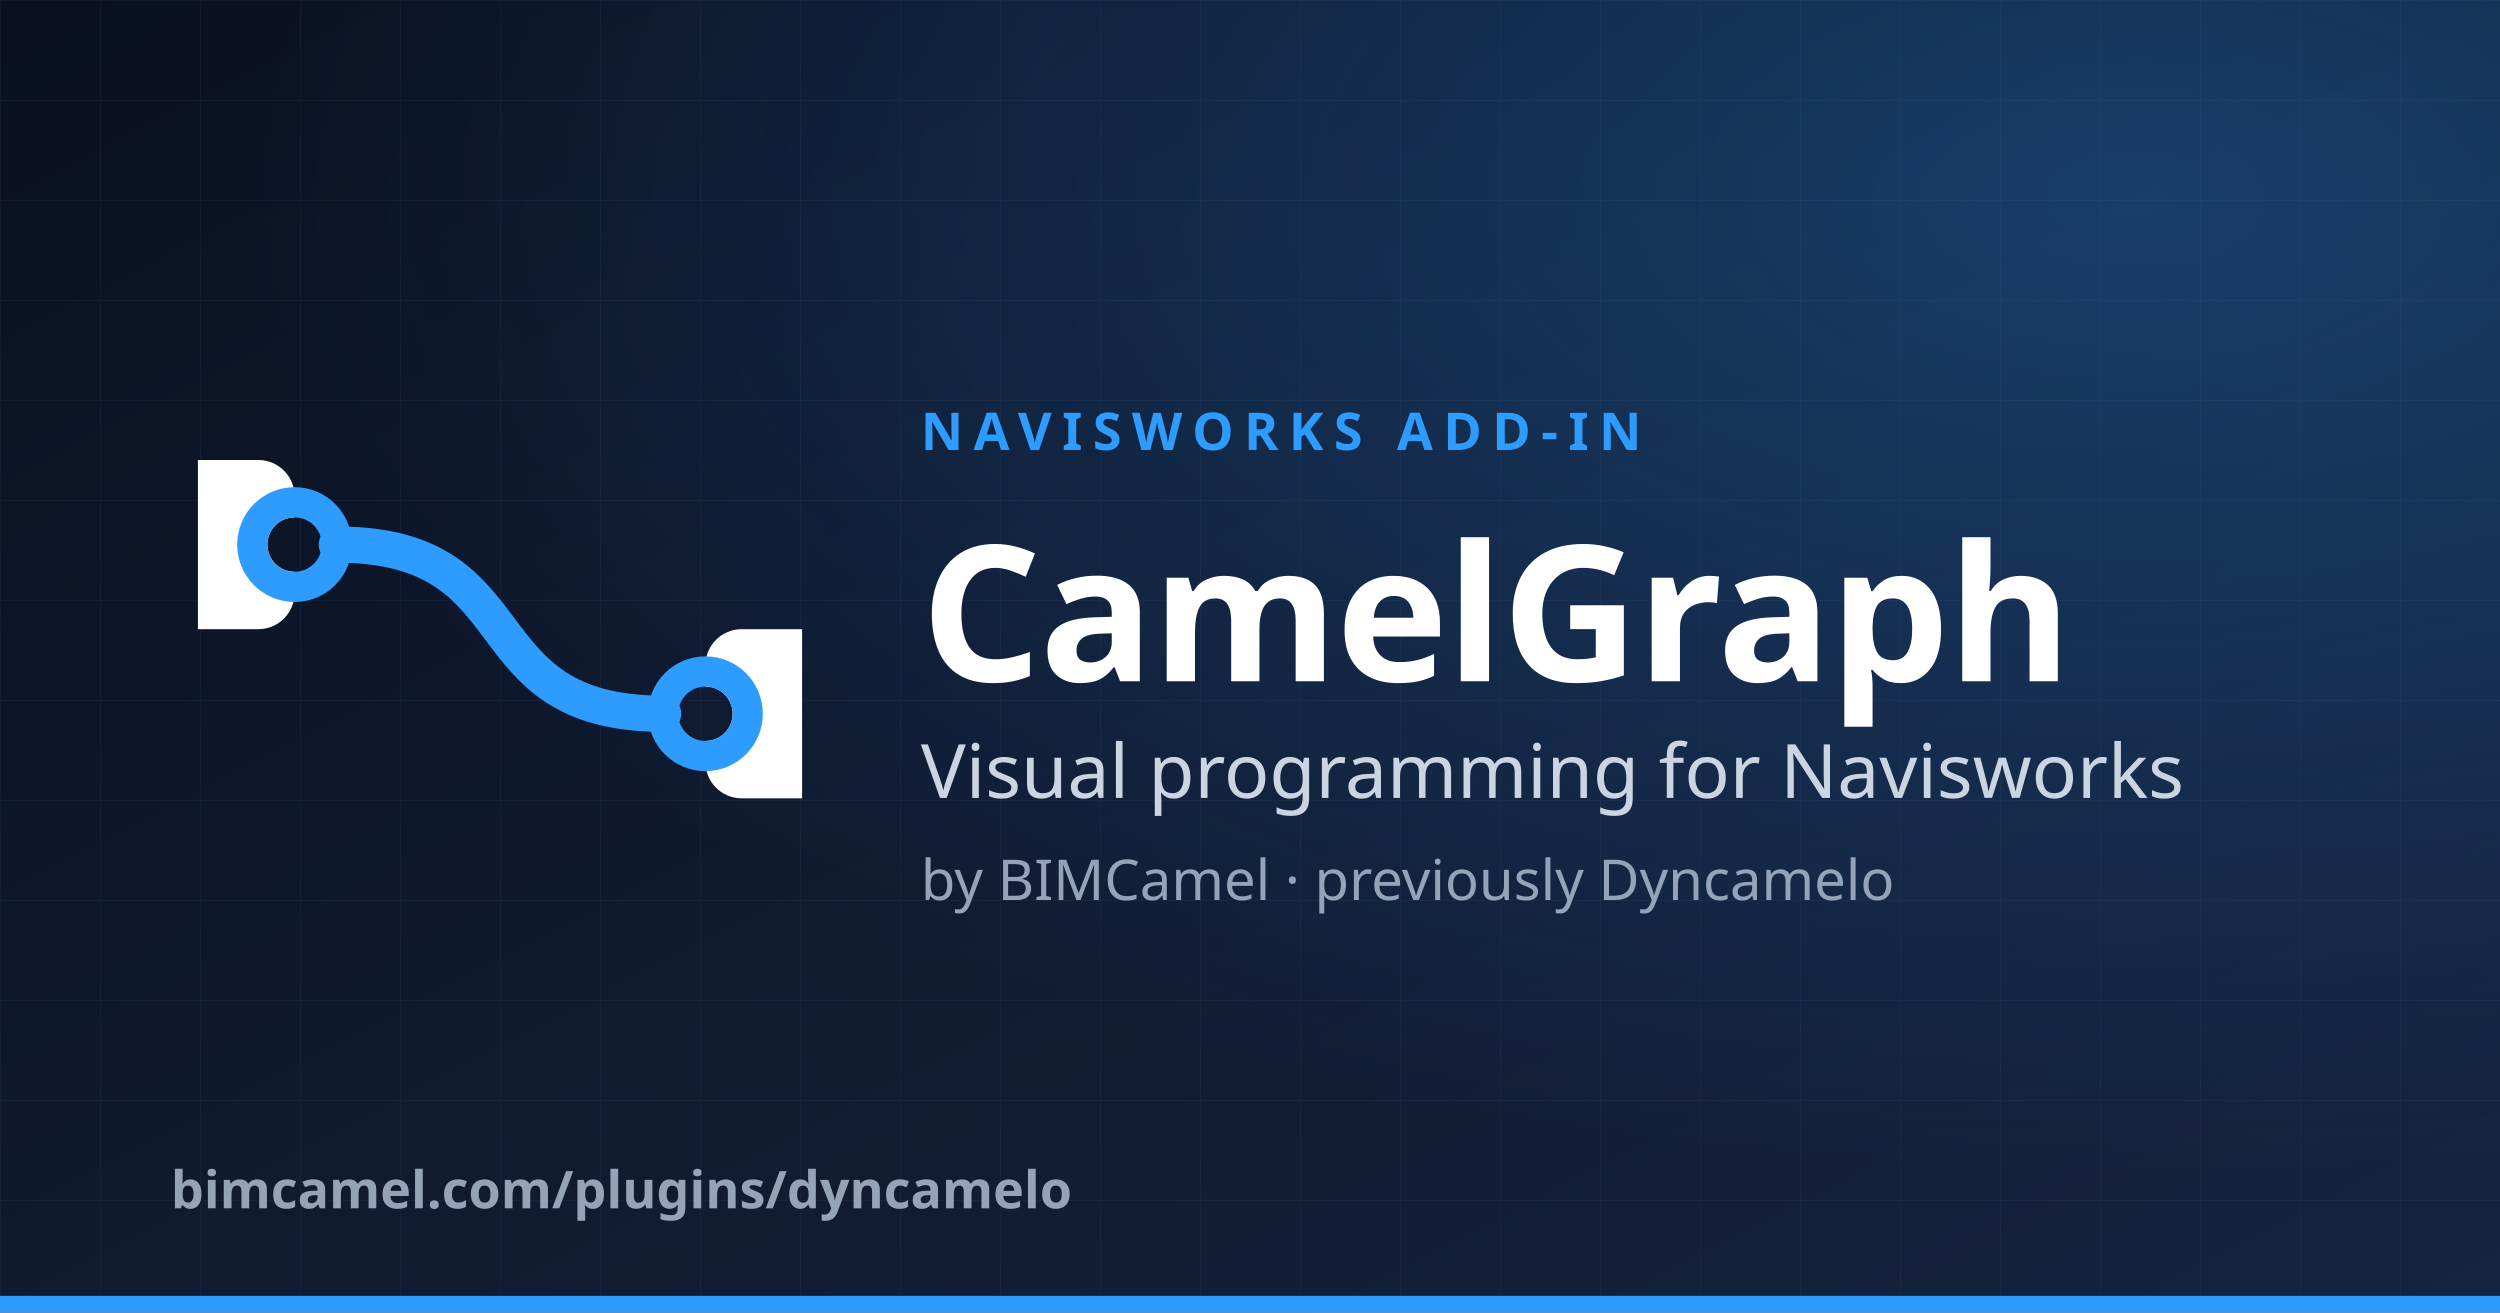
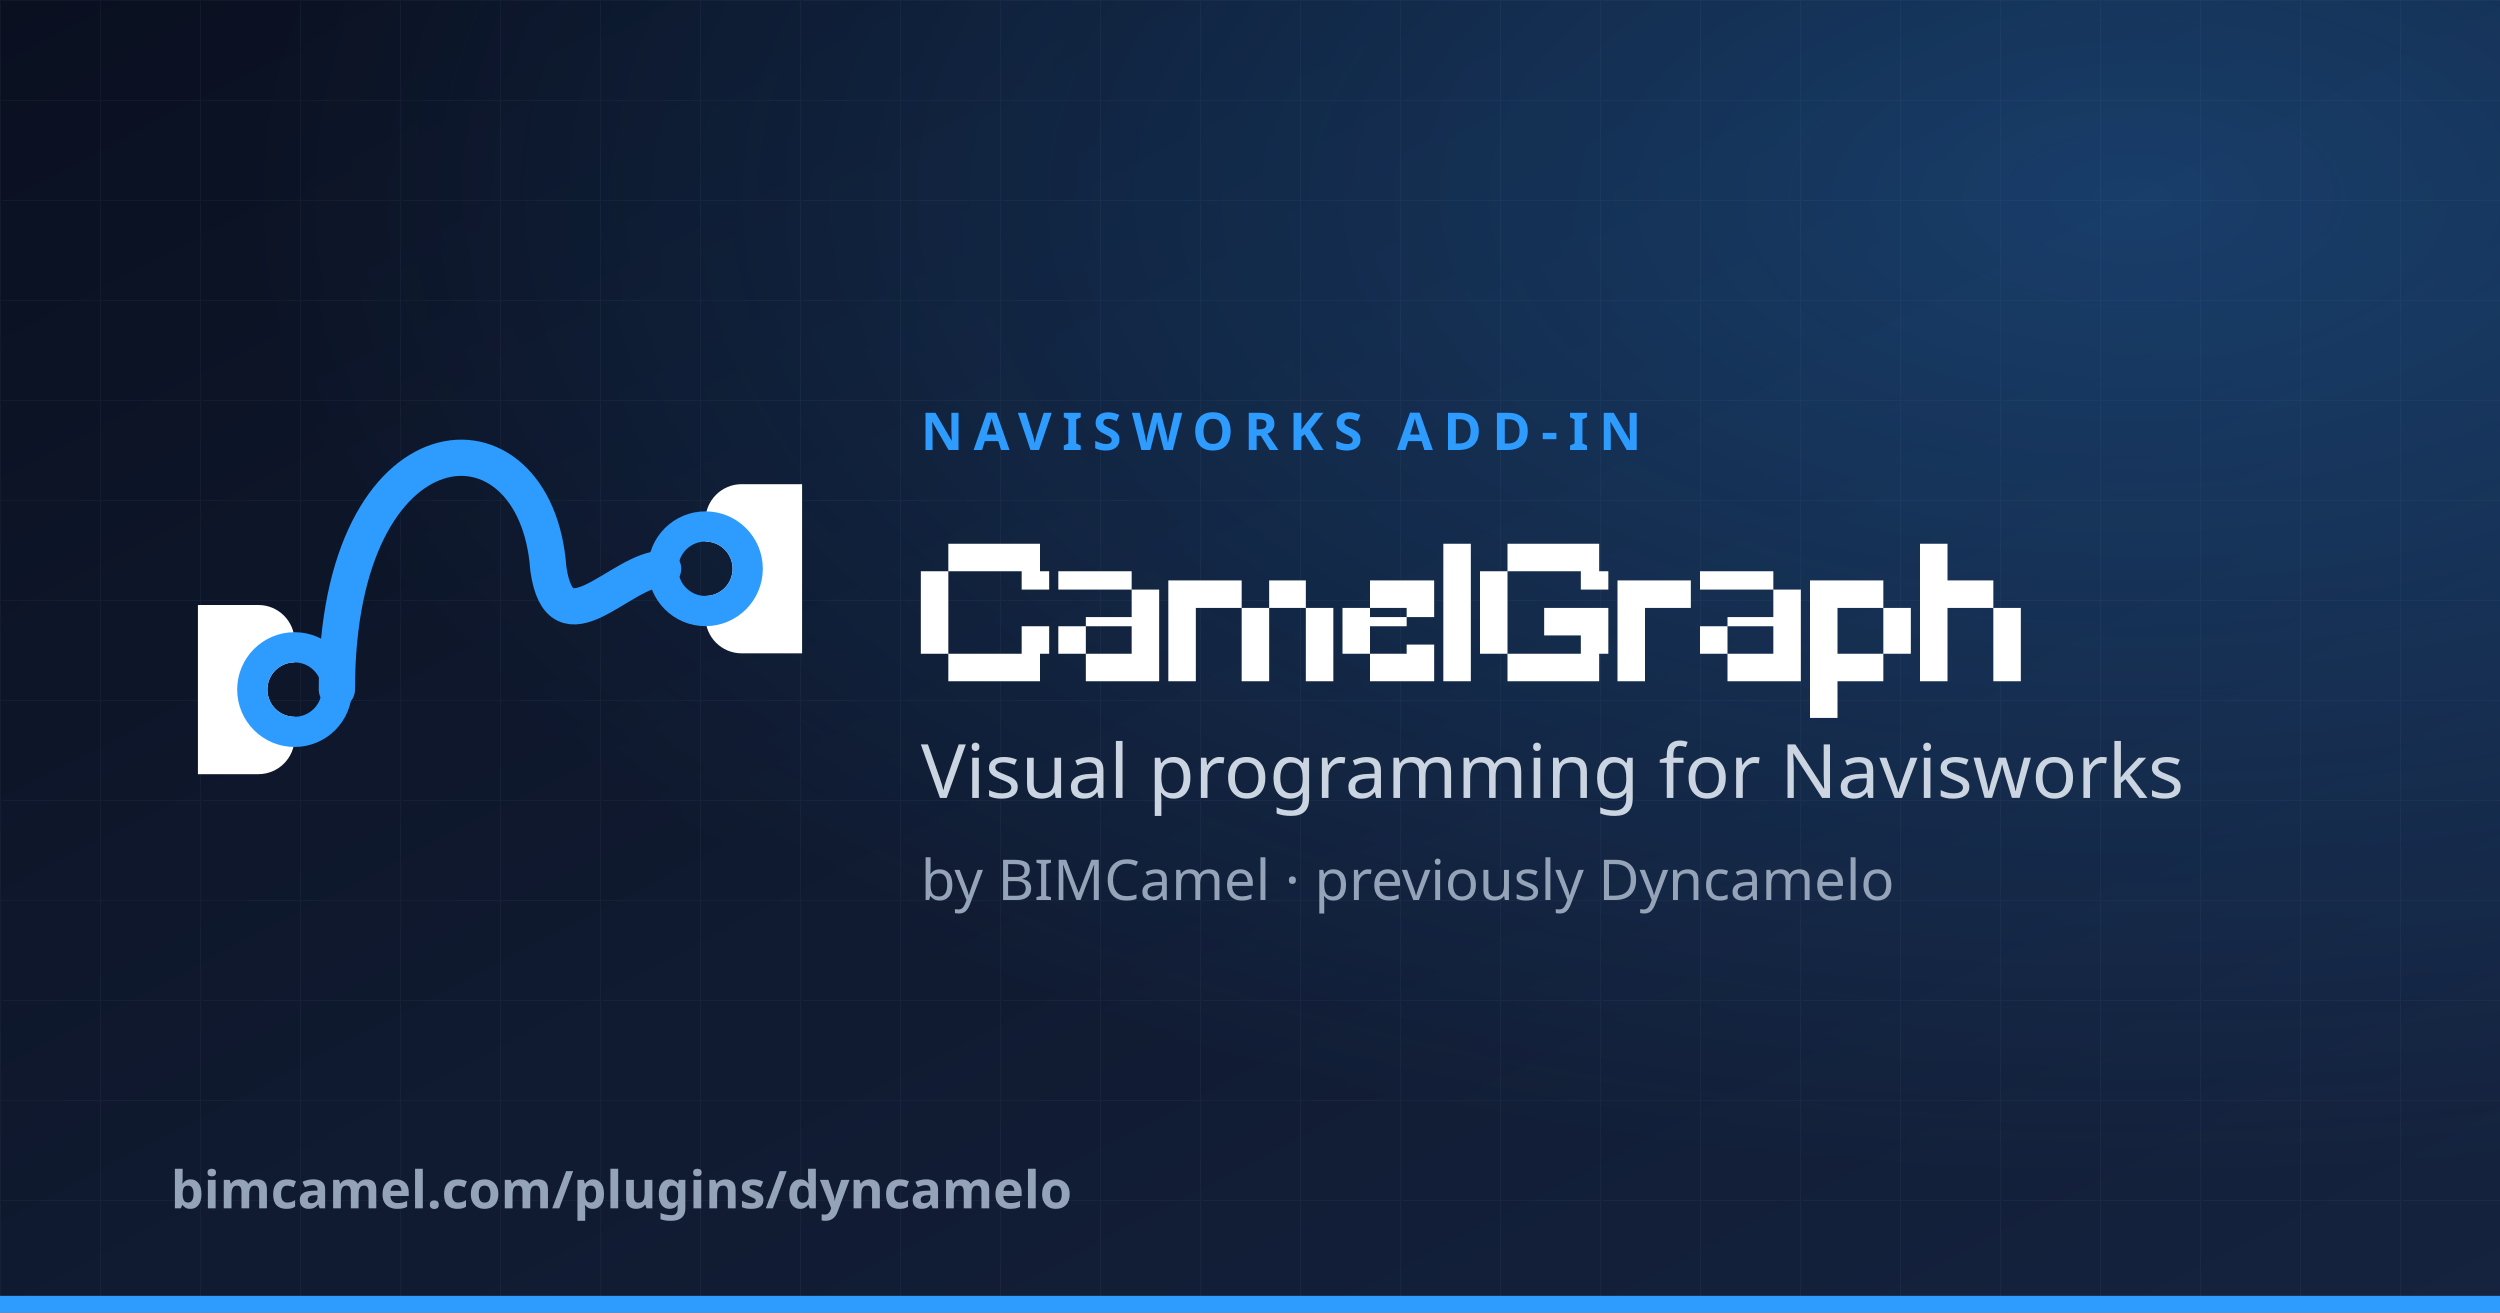
<svg xmlns="http://www.w3.org/2000/svg" viewBox="0 0 1200 630" width="1200" height="630">
  <defs>
    <linearGradient id="bg" x1="0" y1="0" x2="1" y2="1">
      <stop offset="0" stop-color="#0A1020" />
      <stop offset="1" stop-color="#15233F" />
    </linearGradient>
    <radialGradient id="wash" cx="0.85" cy="0.15" r="0.75">
      <stop offset="0" stop-color="#2E9BFF" stop-opacity="0.28" />
      <stop offset="1" stop-color="#2E9BFF" stop-opacity="0" />
    </radialGradient>
    <pattern id="grid" width="48" height="48" patternUnits="userSpaceOnUse">
      <path d="M48 0H0V48" fill="none" stroke="#94a3b8" stroke-opacity="0.06" />
    </pattern>
  </defs>
  <rect width="1200" height="630" fill="url(#bg)" />
  <rect width="1200" height="630" fill="url(#grid)" />
  <rect width="1200" height="630" fill="url(#wash)" />
  <svg x="95" y="157" viewBox="0 0 100 100" width="290" height="290">
    <defs>
      <clipPath id="c">
        <rect width="100" height="100" />
      </clipPath>
    </defs>
    <g clip-path="url(#c)">
      <g>
-         <path d="M-6 22 h16 a6 6 0 0 1 6 6 v3.5 a4.5 4.5 0 0 0 0 9.0 v3.5 a6 6 0 0 1 -6 6 h-16 z" fill="#FFFFFF" />
-         <path d="M106 50 h-16 a6 6 0 0 0 -6 6 v3.5 a4.5 4.5 0 0 1 0 9.0 v3.5 a6 6 0 0 0 6 6 h16 z" fill="#FFFFFF" />
-         <path d="M23.0 36.0 C56 36.0 44 64.0 77.0 64.0" fill="none" stroke="#2E9BFF" stroke-width="6" stroke-linecap="round" />
-         <circle cx="16.0" cy="36.0" r="7.0" fill="none" stroke="#2E9BFF" stroke-width="5.0" />
-         <circle cx="84.0" cy="64.0" r="7.0" fill="none" stroke="#2E9BFF" stroke-width="5.0" />
+         <path d="M-6 46 h16 a6 6 0 0 1 6 6 v3.5 a4.5 4.5 0 0 0 0 9.0 v3.5 a6 6 0 0 1 -6 6 h-16 z" fill="#FFFFFF" />
+         <path d="M106 26 h-16 a6 6 0 0 0 -6 6 v3.5 a4.5 4.5 0 0 1 0 9.0 v3.5 a6 6 0 0 0 6 6 h16 z" fill="#FFFFFF" />
+         <path d="M23 60 C23 14 56 12 58 40 C60 54 70 40 77 40" fill="none" stroke="#2E9BFF" stroke-width="6" stroke-linecap="round" />
+         <circle cx="16.0" cy="60.0" r="7.0" fill="none" stroke="#2E9BFF" stroke-width="5.0" />
+         <circle cx="84.0" cy="40.0" r="7.0" fill="none" stroke="#2E9BFF" stroke-width="5.0" />
      </g>
    </g>
  </svg>
  <text x="442" y="216" fill="#2E9BFF" font-family="Google Sans Flex" font-size="25" font-weight="600" letter-spacing="5" text-anchor="start">NAVISWORKS ADD-IN</text>
-   <text x="442" y="327" fill="#FFFFFF" font-family="Google Sans Flex" font-size="91" font-weight="700" letter-spacing="-1" text-anchor="start">CamelGraph</text>
+   <path transform="translate(442 327)" d="M13.2 -66h44v13.2h-44zM250.8 -66h13.2v66h-13.2zM281.6 -66h44v13.2h-44zM479.6 -66h13.2v66h-13.2zM0 -52.8h13.2v39.6h-13.2zM48.4 -52.8h13.2v8.8h-13.2zM66 -52.8h35.2v8.8h-35.2zM268.4 -52.8h13.2v39.6h-13.2zM316.8 -52.8h13.2v8.8h-13.2zM374 -52.8h35.2v8.8h-35.2zM118.8 -48.4h35.2v13.2h-35.2zM167.2 -48.4h17.6v13.2h-17.6zM215.6 -48.4h30.8v13.2h-30.8zM334.4 -48.4h35.2v13.2h-35.2zM426.8 -48.4h35.2v13.2h-35.2zM492.8 -48.4h22v13.2h-22zM101.2 -44h13.2v44h-13.2zM409.2 -44h13.2v44h-13.2zM118.8 -35.2h13.2v35.2h-13.2zM154 -35.2h13.2v35.2h-13.2zM184.8 -35.2h13.2v35.2h-13.2zM202.4 -35.2h13.2v22h-13.2zM233.2 -35.2h13.2v4.4h-13.2zM299.2 -35.2h30.8v13.2h-30.8zM334.4 -35.2h13.2v35.2h-13.2zM426.8 -35.2h13.2v52.8h-13.2zM462 -35.2h13.2v22h-13.2zM514.8 -35.2h13.2v35.2h-13.2zM79.2 -30.8h22v4.4h-22zM215.6 -30.8h17.6v4.4h-17.6zM387.2 -30.8h22v4.4h-22zM48.4 -26.4h13.2v13.2h-13.2zM66 -26.4h13.2v13.2h-13.2zM374 -26.4h13.2v13.2h-13.2zM316.8 -22h13.2v8.8h-13.2zM233.2 -17.6h13.2v17.6h-13.2zM13.2 -13.2h44v13.2h-44zM79.2 -13.2h22v13.2h-22zM215.6 -13.2h17.6v13.2h-17.6zM281.6 -13.2h44v13.2h-44zM387.2 -13.2h22v13.2h-22zM440 -13.2h22v13.2h-22z" fill="#FFFFFF" />
  <text x="442" y="383" fill="#CBD5E1" font-family="Google Sans Flex" font-size="36" font-weight="400" letter-spacing="0" text-anchor="start">Visual programming for Navisworks</text>
  <text x="442" y="432" fill="#94A3B8" font-family="Google Sans Flex" font-size="27" font-weight="500" letter-spacing="0" text-anchor="start">by BIMCamel · previously Dyncamelo</text>
  <text x="82" y="580" fill="#94A3B8" font-family="Google Sans Flex" font-size="25" font-weight="600" letter-spacing="0" text-anchor="start">bimcamel.com/plugins/dyncamelo</text>
  <rect x="0" y="622" width="1200" height="8" fill="#2E9BFF" />
</svg>
